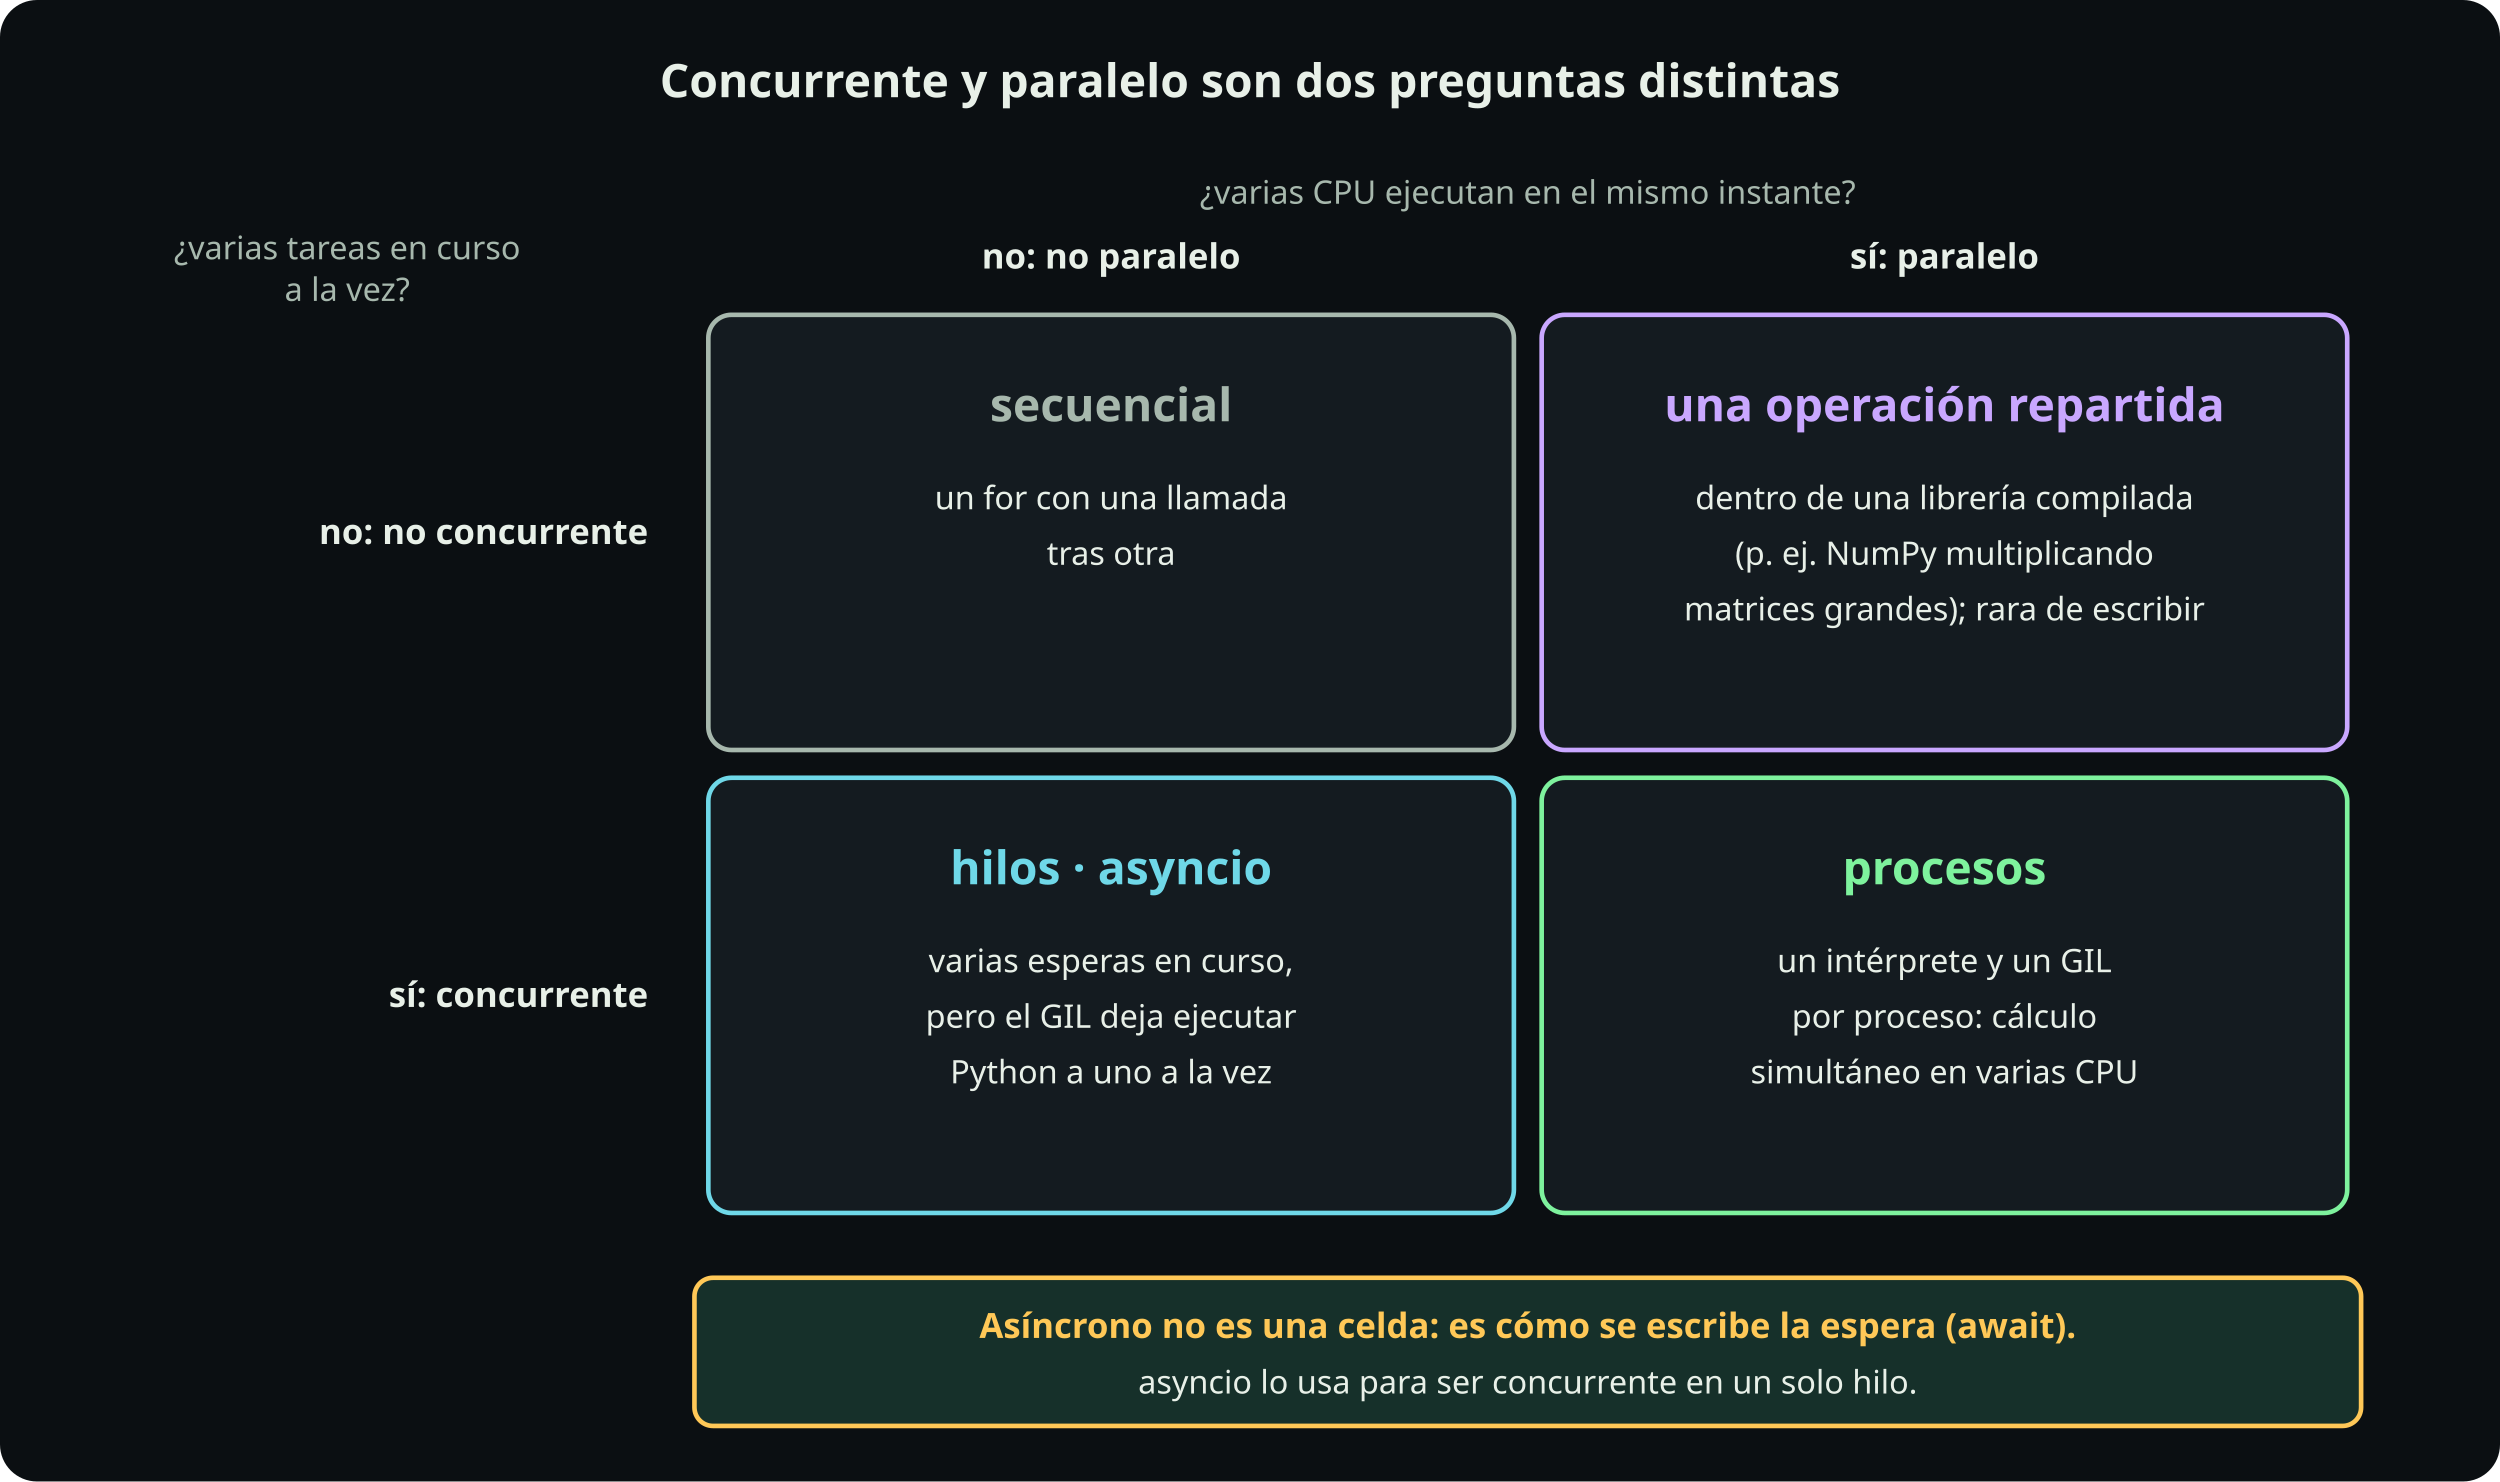
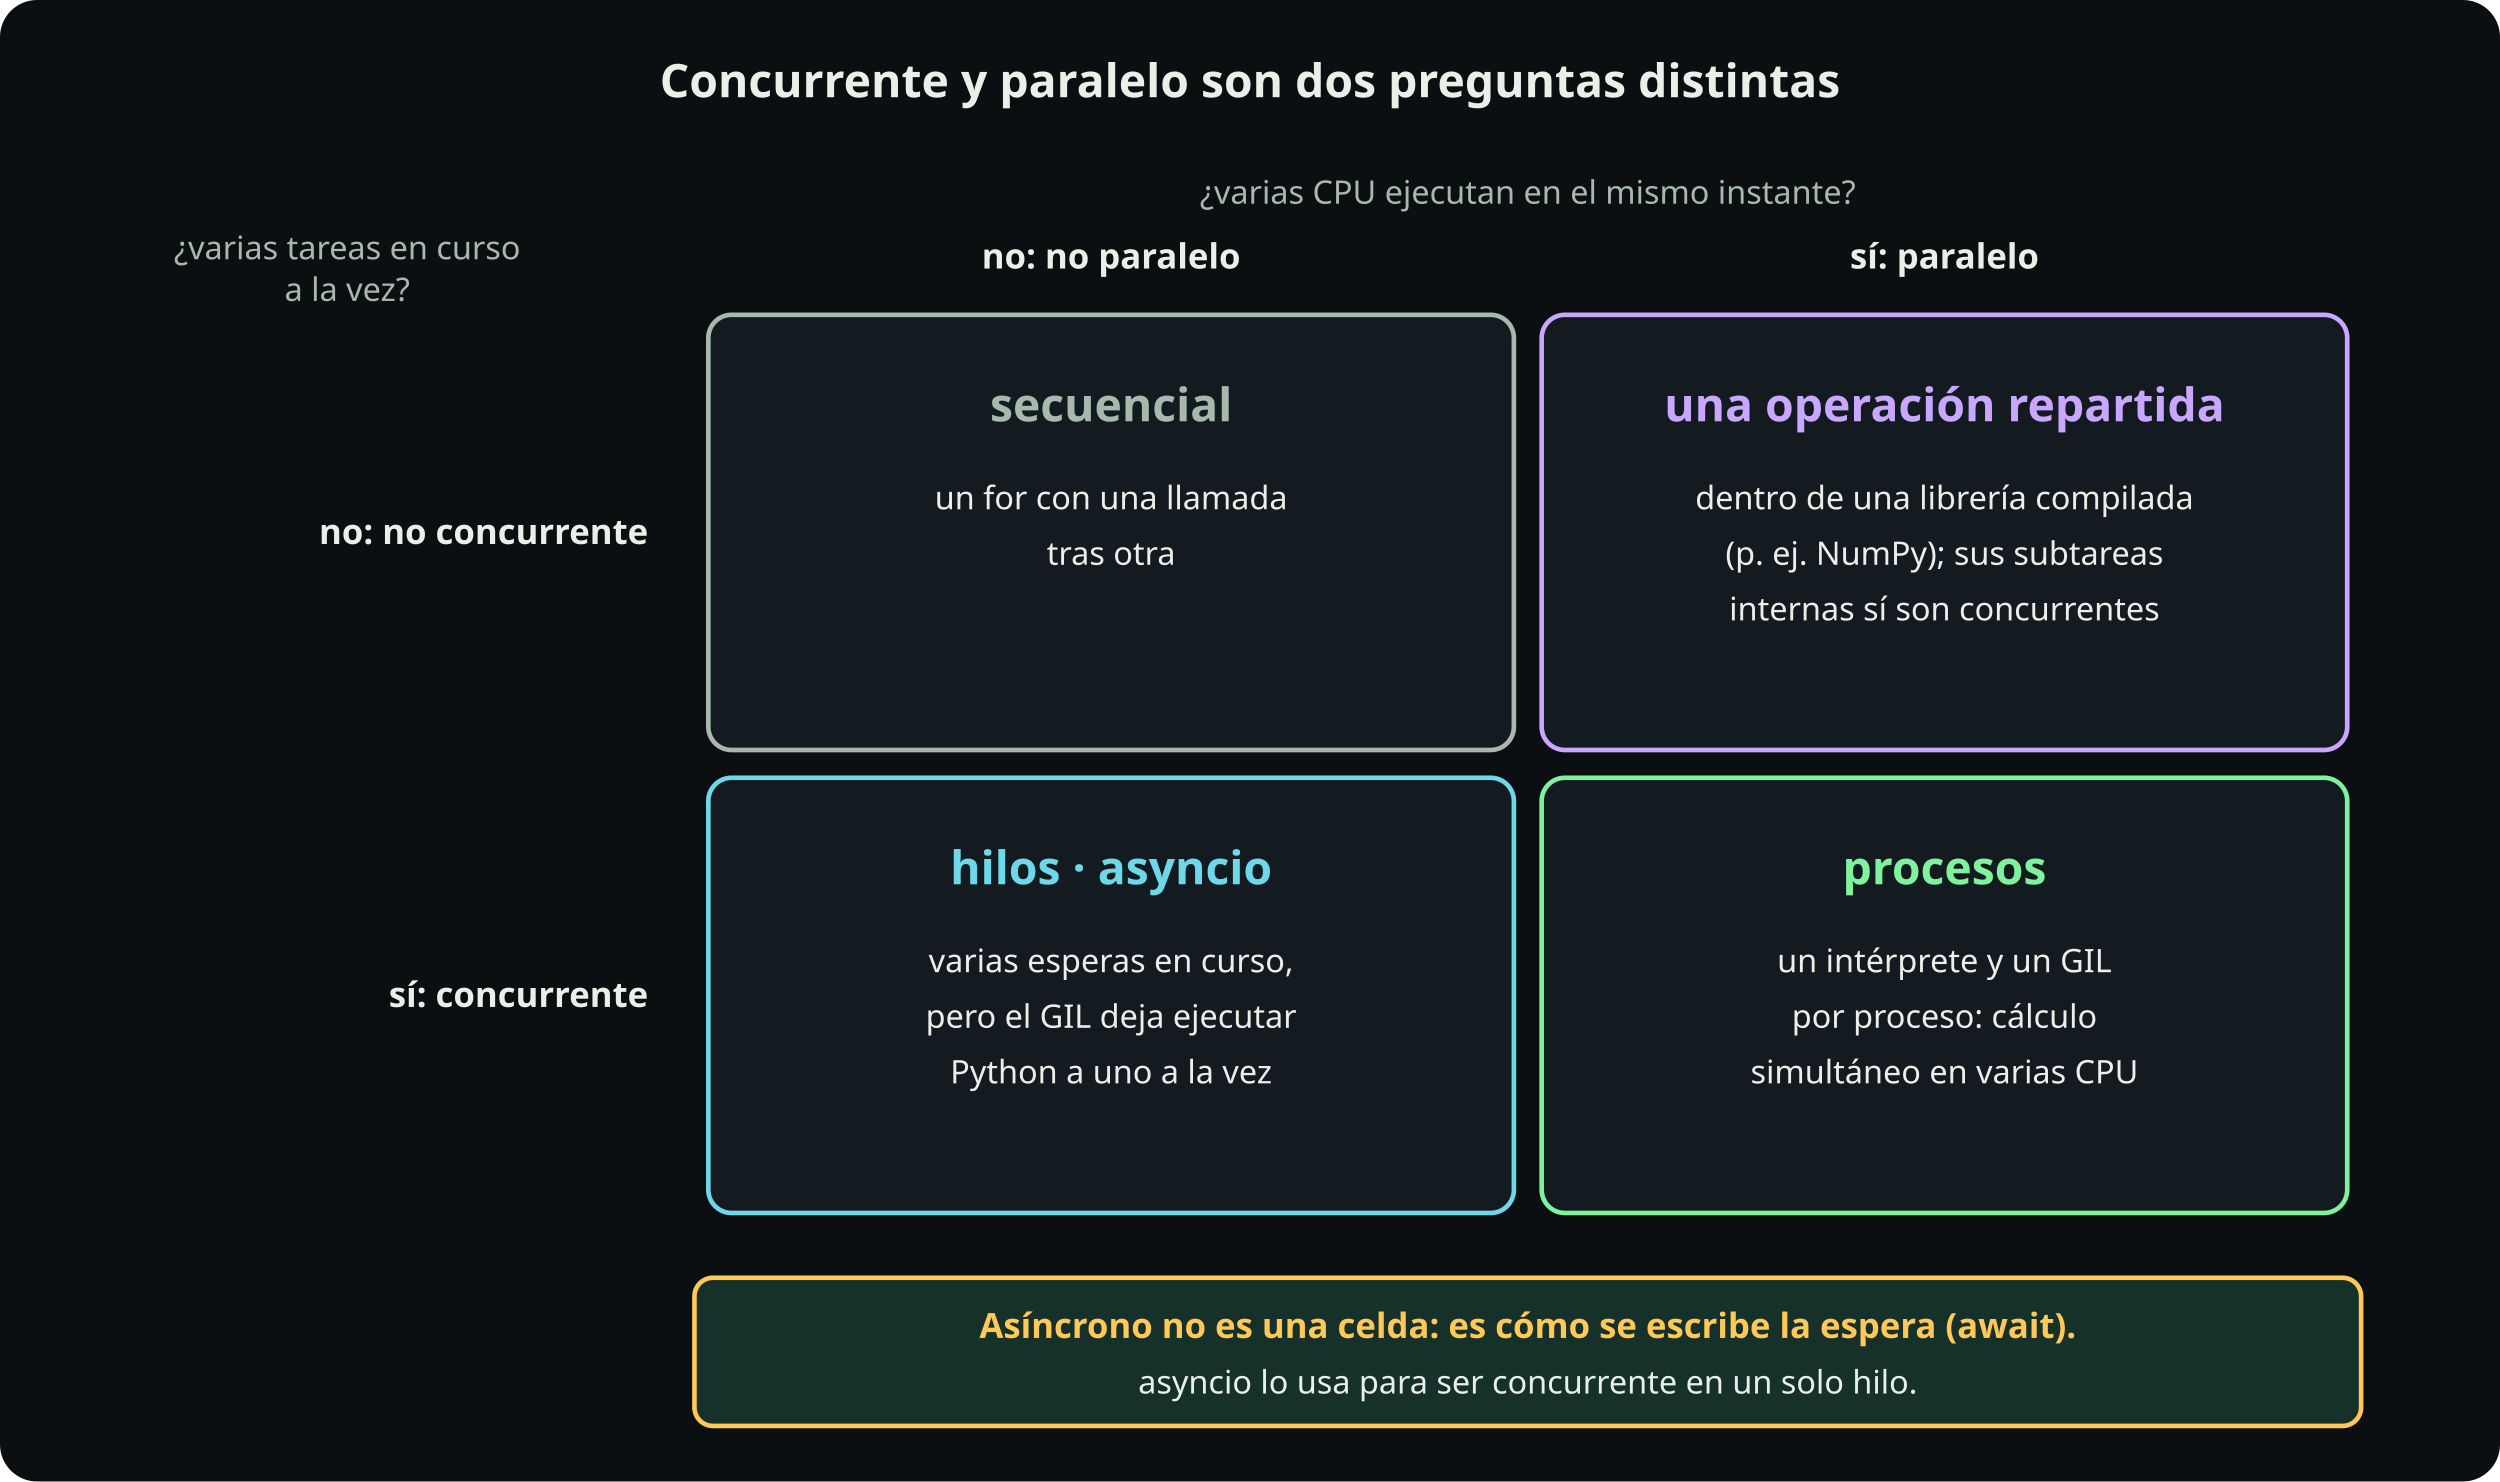
- <svg xmlns="http://www.w3.org/2000/svg" width="1080" height="640" viewBox="0 0 1080 640" role="img" aria-label="Matriz de dos por dos. Columnas: no paralelo, una sola CPU ejecuta a la vez; paralelo, varias CPU ejecutan en el mismo instante. Filas: no concurrente, una tarea en curso a la vez; concurrente, varias tareas en curso a la vez. Secuencial cae en no concurrente y no paralelo. Hilos de Python con GIL y asyncio caen en concurrente y no paralelo. Procesos caen en concurrente y paralelo. La celda paralelo sin concurrencia es una sola operacion repartida dentro de una libreria compilada. Asincrono no es una celda: es como se escribe la espera, con await.">
+ <svg xmlns="http://www.w3.org/2000/svg" width="1080" height="640" viewBox="0 0 1080 640" role="img" aria-label="Matriz de dos por dos. Columnas: no paralelo, una sola CPU ejecuta a la vez; paralelo, varias CPU ejecutan en el mismo instante. Filas: no concurrente, una tarea en curso a la vez; concurrente, varias tareas en curso a la vez. Secuencial cae en no concurrente y no paralelo. Hilos de Python con GIL y asyncio caen en concurrente y no paralelo. Procesos caen en concurrente y paralelo. La celda paralelo sin concurrencia es una sola operacion de la aplicacion repartida dentro de una libreria compilada; sus subtareas internas si son concurrentes, asi que es el caso limite. Asincrono no es una celda: es como se escribe la espera, con await.">
  <rect x="0" y="0" width="1080" height="640" rx="16" fill="#0b0f12" />
  <defs>
    <marker id="f4a7a63" viewBox="0 0 10 10" refX="9" refY="5" markerWidth="6" markerHeight="6" orient="auto-start-reverse">
      <path d="M 0 0 L 10 5 L 0 10 z" fill="#4a7a63" />
    </marker>
    <marker id="f7ef29d" viewBox="0 0 10 10" refX="9" refY="5" markerWidth="6" markerHeight="6" orient="auto-start-reverse">
      <path d="M 0 0 L 10 5 L 0 10 z" fill="#7ef29d" />
    </marker>
    <marker id="fffc857" viewBox="0 0 10 10" refX="9" refY="5" markerWidth="6" markerHeight="6" orient="auto-start-reverse">
      <path d="M 0 0 L 10 5 L 0 10 z" fill="#ffc857" />
    </marker>
    <marker id="f6fd8e8" viewBox="0 0 10 10" refX="9" refY="5" markerWidth="6" markerHeight="6" orient="auto-start-reverse">
      <path d="M 0 0 L 10 5 L 0 10 z" fill="#6fd8e8" />
    </marker>
    <marker id="fc9a7ff" viewBox="0 0 10 10" refX="9" refY="5" markerWidth="6" markerHeight="6" orient="auto-start-reverse">
      <path d="M 0 0 L 10 5 L 0 10 z" fill="#c9a7ff" />
    </marker>
    <marker id="fff8a7a" viewBox="0 0 10 10" refX="9" refY="5" markerWidth="6" markerHeight="6" orient="auto-start-reverse">
      <path d="M 0 0 L 10 5 L 0 10 z" fill="#ff8a7a" />
    </marker>
    <marker id="fa7b8ad" viewBox="0 0 10 10" refX="9" refY="5" markerWidth="6" markerHeight="6" orient="auto-start-reverse">
      <path d="M 0 0 L 10 5 L 0 10 z" fill="#a7b8ad" />
    </marker>
    <marker id="fe8f0e8" viewBox="0 0 10 10" refX="9" refY="5" markerWidth="6" markerHeight="6" orient="auto-start-reverse">
      <path d="M 0 0 L 10 5 L 0 10 z" fill="#e8f0e8" />
    </marker>
  </defs>
  <text x="540.0" y="42" fill="#e8f0e8" font-family="system-ui, sans-serif" font-size="20" font-weight="600" text-anchor="middle">Concurrente y paralelo son dos preguntas distintas</text>
  <text x="660" y="88" fill="#a7b8ad" font-family="system-ui, sans-serif" font-size="14" font-weight="normal" text-anchor="middle">¿varias CPU ejecutan en el mismo instante?</text>
  <text x="480.0" y="116" fill="#e8f0e8" font-family="system-ui, sans-serif" font-size="15" font-weight="600" text-anchor="middle">no: no paralelo</text>
  <text x="840.0" y="116" fill="#e8f0e8" font-family="system-ui, sans-serif" font-size="15" font-weight="600" text-anchor="middle">sí: paralelo</text>
  <text x="150" y="112" fill="#a7b8ad" font-family="system-ui, sans-serif" font-size="14" font-weight="normal" text-anchor="middle">¿varias tareas en curso</text>
  <text x="150" y="130" fill="#a7b8ad" font-family="system-ui, sans-serif" font-size="14" font-weight="normal" text-anchor="middle">a la vez?</text>
  <text x="280" y="235.0" fill="#e8f0e8" font-family="system-ui, sans-serif" font-size="15" font-weight="600" text-anchor="end">no: no concurrente</text>
  <text x="280" y="435.0" fill="#e8f0e8" font-family="system-ui, sans-serif" font-size="15" font-weight="600" text-anchor="end">sí: concurrente</text>
  <rect x="306" y="136" width="348" height="188" rx="10" fill="#141b20" stroke="#a7b8ad" stroke-width="2" />
  <text x="480.0" y="182" fill="#a7b8ad" font-family="system-ui, sans-serif" font-size="20" font-weight="600" text-anchor="middle">secuencial</text>
  <text x="480.0" y="220" fill="#e8f0e8" font-family="system-ui, sans-serif" font-size="14" font-weight="normal" text-anchor="middle">un for con una llamada</text>
  <text x="480.0" y="244" fill="#e8f0e8" font-family="system-ui, sans-serif" font-size="14" font-weight="normal" text-anchor="middle">tras otra</text>
  <rect x="666" y="136" width="348" height="188" rx="10" fill="#141b20" stroke="#c9a7ff" stroke-width="2" />
  <text x="840.0" y="182" fill="#c9a7ff" font-family="system-ui, sans-serif" font-size="20" font-weight="600" text-anchor="middle">una operación repartida</text>
  <text x="840.0" y="220" fill="#e8f0e8" font-family="system-ui, sans-serif" font-size="14" font-weight="normal" text-anchor="middle">dentro de una librería compilada</text>
-   <text x="840.0" y="244" fill="#e8f0e8" font-family="system-ui, sans-serif" font-size="14" font-weight="normal" text-anchor="middle">(p. ej. NumPy multiplicando</text>
-   <text x="840.0" y="268" fill="#e8f0e8" font-family="system-ui, sans-serif" font-size="14" font-weight="normal" text-anchor="middle">matrices grandes); rara de escribir</text>
+   <text x="840.0" y="244" fill="#e8f0e8" font-family="system-ui, sans-serif" font-size="14" font-weight="normal" text-anchor="middle">(p. ej. NumPy); sus subtareas</text>
+   <text x="840.0" y="268" fill="#e8f0e8" font-family="system-ui, sans-serif" font-size="14" font-weight="normal" text-anchor="middle">internas sí son concurrentes</text>
  <rect x="306" y="336" width="348" height="188" rx="10" fill="#141b20" stroke="#6fd8e8" stroke-width="2" />
  <text x="480.0" y="382" fill="#6fd8e8" font-family="system-ui, sans-serif" font-size="20" font-weight="600" text-anchor="middle">hilos  ·  asyncio</text>
  <text x="480.0" y="420" fill="#e8f0e8" font-family="system-ui, sans-serif" font-size="14" font-weight="normal" text-anchor="middle">varias esperas en curso,</text>
  <text x="480.0" y="444" fill="#e8f0e8" font-family="system-ui, sans-serif" font-size="14" font-weight="normal" text-anchor="middle">pero el GIL deja ejecutar</text>
  <text x="480.0" y="468" fill="#e8f0e8" font-family="system-ui, sans-serif" font-size="14" font-weight="normal" text-anchor="middle">Python a uno a la vez</text>
  <rect x="666" y="336" width="348" height="188" rx="10" fill="#141b20" stroke="#7ef29d" stroke-width="2" />
  <text x="840.0" y="382" fill="#7ef29d" font-family="system-ui, sans-serif" font-size="20" font-weight="600" text-anchor="middle">procesos</text>
  <text x="840.0" y="420" fill="#e8f0e8" font-family="system-ui, sans-serif" font-size="14" font-weight="normal" text-anchor="middle">un intérprete y un GIL</text>
  <text x="840.0" y="444" fill="#e8f0e8" font-family="system-ui, sans-serif" font-size="14" font-weight="normal" text-anchor="middle">por proceso: cálculo</text>
  <text x="840.0" y="468" fill="#e8f0e8" font-family="system-ui, sans-serif" font-size="14" font-weight="normal" text-anchor="middle">simultáneo en varias CPU</text>
  <rect x="300" y="552" width="720" height="64" rx="8" fill="#16302a" stroke="#ffc857" stroke-width="2" />
  <text x="660" y="578" fill="#ffc857" font-family="system-ui, sans-serif" font-size="15" font-weight="600" text-anchor="middle">Asíncrono no es una celda: es cómo se escribe la espera (await).</text>
  <text x="660" y="602" fill="#e8f0e8" font-family="system-ui, sans-serif" font-size="14" font-weight="normal" text-anchor="middle">asyncio lo usa para ser concurrente en un solo hilo.</text>
</svg>
